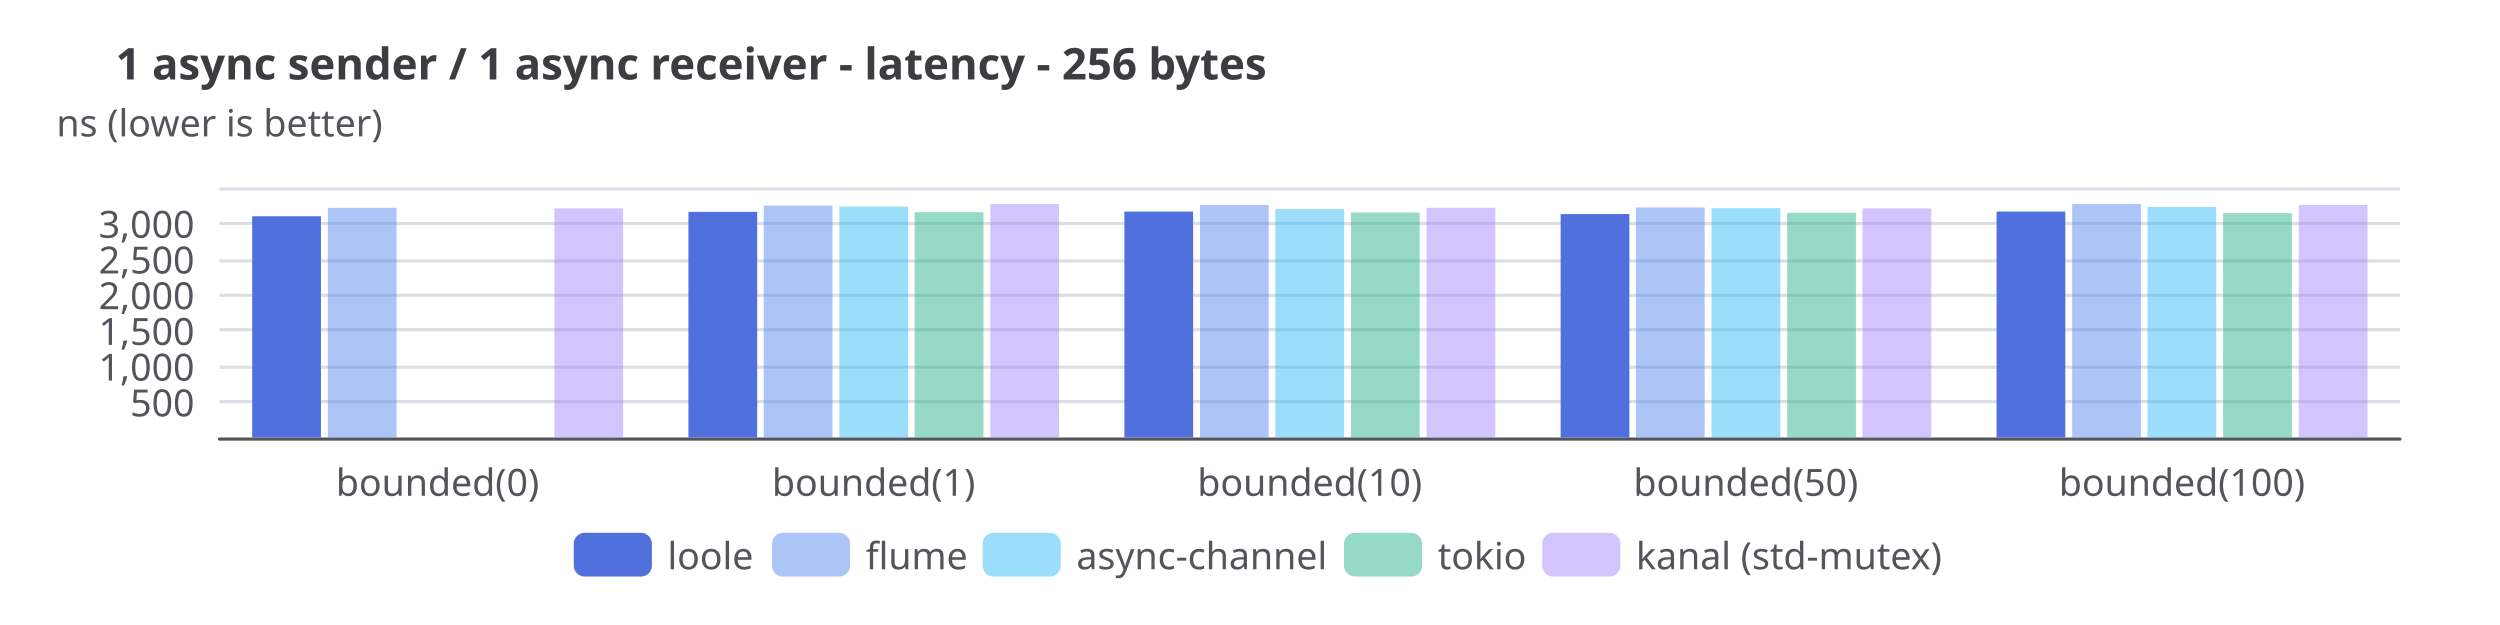
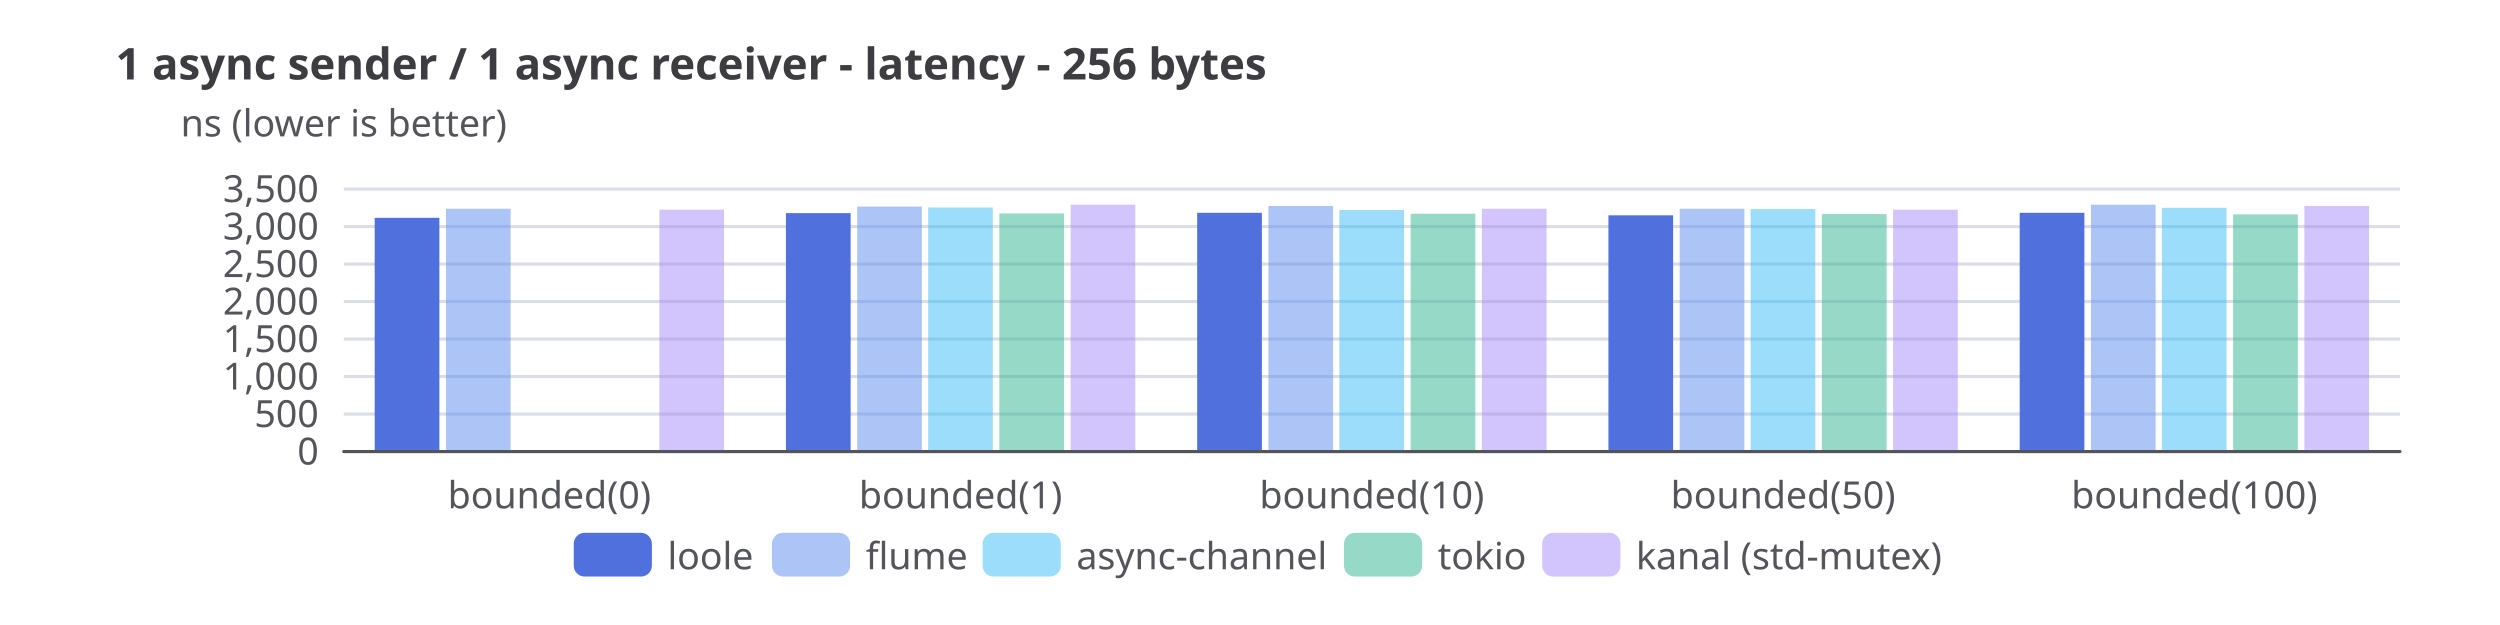
<svg xmlns="http://www.w3.org/2000/svg" width="800" height="200" version="1.1" baseProfile="full" viewBox="0 0 800 200">
  <rect width="800" height="200" x="0" y="0" fill="white" />
-   <path d="M70.2 140.5L768 140.5" fill="none" pointer-events="visible" stroke="#dbdee4" class="zr16-cls-114" />
-   <path d="M70.2 128.5L768 128.5" fill="none" pointer-events="visible" stroke="#dbdee4" class="zr16-cls-114" />
-   <path d="M70.2 117.5L768 117.5" fill="none" pointer-events="visible" stroke="#dbdee4" class="zr16-cls-114" />
-   <path d="M70.2 105.5L768 105.5" fill="none" pointer-events="visible" stroke="#dbdee4" class="zr16-cls-114" />
-   <path d="M70.2 94.5L768 94.5" fill="none" pointer-events="visible" stroke="#dbdee4" class="zr16-cls-114" />
-   <path d="M70.2 83.5L768 83.5" fill="none" pointer-events="visible" stroke="#dbdee4" class="zr16-cls-114" />
-   <path d="M70.2 71.5L768 71.5" fill="none" pointer-events="visible" stroke="#dbdee4" class="zr16-cls-114" />
-   <path d="M70.2 60.5L768 60.5" fill="none" pointer-events="visible" stroke="#dbdee4" class="zr16-cls-114" />
-   <text dominant-baseline="central" text-anchor="middle" style="font-size:12px;font-family:sans-serif;" xml:space="preserve" y="-6" transform="translate(70.24 45)" fill="#54555a">ns (lower is better)</text>
-   <path d="M70.2 140.5L768 140.5" fill="none" pointer-events="visible" stroke="#54555a" stroke-linecap="round" class="zr16-cls-114" />
-   <text dominant-baseline="central" text-anchor="end" style="font-size:12px;font-family:sans-serif;" transform="translate(62.24 128.5714)" fill="#54555a">500</text>
-   <text dominant-baseline="central" text-anchor="end" style="font-size:12px;font-family:sans-serif;" transform="translate(62.24 117.1429)" fill="#54555a">1,000</text>
-   <text dominant-baseline="central" text-anchor="end" style="font-size:12px;font-family:sans-serif;" transform="translate(62.24 105.7143)" fill="#54555a">1,500</text>
-   <text dominant-baseline="central" text-anchor="end" style="font-size:12px;font-family:sans-serif;" transform="translate(62.24 94.2857)" fill="#54555a">2,000</text>
-   <text dominant-baseline="central" text-anchor="end" style="font-size:12px;font-family:sans-serif;" transform="translate(62.24 82.8571)" fill="#54555a">2,500</text>
-   <text dominant-baseline="central" text-anchor="end" style="font-size:12px;font-family:sans-serif;" transform="translate(62.24 71.4286)" fill="#54555a">3,000</text>
-   <text dominant-baseline="central" text-anchor="middle" style="font-size:12px;font-family:sans-serif;" y="6" transform="translate(140.016 148)" fill="#54555a">bounded(0)</text>
-   <text dominant-baseline="central" text-anchor="middle" style="font-size:12px;font-family:sans-serif;" y="6" transform="translate(279.568 148)" fill="#54555a">bounded(1)</text>
-   <text dominant-baseline="central" text-anchor="middle" style="font-size:12px;font-family:sans-serif;" y="6" transform="translate(419.12 148)" fill="#54555a">bounded(10)</text>
-   <text dominant-baseline="central" text-anchor="middle" style="font-size:12px;font-family:sans-serif;" y="6" transform="translate(558.672 148)" fill="#54555a">bounded(50)</text>
-   <text dominant-baseline="central" text-anchor="middle" style="font-size:12px;font-family:sans-serif;" y="6" transform="translate(698.224 148)" fill="#54555a">bounded(100)</text>
-   <path d="M80.7 140l22 0l0 -70.8l-22 0Z" fill="#5070dd" ecmeta_series_index="0" ecmeta_data_index="0" ecmeta_ssr_type="chart" class="zr16-cls-115" />
-   <path d="M220.3 140l22 0l0 -72.2l-22 0Z" fill="#5070dd" ecmeta_series_index="0" ecmeta_data_index="1" ecmeta_ssr_type="chart" class="zr16-cls-115" />
-   <path d="M359.8 140l22 0l0 -72.3l-22 0Z" fill="#5070dd" ecmeta_series_index="0" ecmeta_data_index="2" ecmeta_ssr_type="chart" class="zr16-cls-115" />
-   <path d="M499.4 140l22 0l0 -71.5l-22 0Z" fill="#5070dd" ecmeta_series_index="0" ecmeta_data_index="3" ecmeta_ssr_type="chart" class="zr16-cls-115" />
-   <path d="M638.9 140l22 0l0 -72.3l-22 0Z" fill="#5070dd" ecmeta_series_index="0" ecmeta_data_index="4" ecmeta_ssr_type="chart" class="zr16-cls-115" />
-   <path d="M104.9 140l22 0l0 -73.5l-22 0Z" fill="rgb(91,141,239)" fill-opacity="0.5" ecmeta_series_index="1" ecmeta_data_index="0" ecmeta_ssr_type="chart" class="zr16-cls-116" />
-   <path d="M244.4 140l22 0l0 -74.2l-22 0Z" fill="rgb(91,141,239)" fill-opacity="0.5" ecmeta_series_index="1" ecmeta_data_index="1" ecmeta_ssr_type="chart" class="zr16-cls-116" />
-   <path d="M384 140l22 0l0 -74.4l-22 0Z" fill="rgb(91,141,239)" fill-opacity="0.5" ecmeta_series_index="1" ecmeta_data_index="2" ecmeta_ssr_type="chart" class="zr16-cls-116" />
-   <path d="M523.5 140l22 0l0 -73.6l-22 0Z" fill="rgb(91,141,239)" fill-opacity="0.5" ecmeta_series_index="1" ecmeta_data_index="3" ecmeta_ssr_type="chart" class="zr16-cls-116" />
-   <path d="M663.1 140l22 0l0 -74.7l-22 0Z" fill="rgb(91,141,239)" fill-opacity="0.5" ecmeta_series_index="1" ecmeta_data_index="4" ecmeta_ssr_type="chart" class="zr16-cls-116" />
-   <path d="M268.6 140l22 0l0 -73.9l-22 0Z" fill="rgb(56,189,248)" fill-opacity="0.5" ecmeta_series_index="2" ecmeta_data_index="1" ecmeta_ssr_type="chart" class="zr16-cls-117" />
-   <path d="M408.1 140l22 0l0 -73.1l-22 0Z" fill="rgb(56,189,248)" fill-opacity="0.5" ecmeta_series_index="2" ecmeta_data_index="2" ecmeta_ssr_type="chart" class="zr16-cls-117" />
-   <path d="M547.7 140l22 0l0 -73.4l-22 0Z" fill="rgb(56,189,248)" fill-opacity="0.5" ecmeta_series_index="2" ecmeta_data_index="3" ecmeta_ssr_type="chart" class="zr16-cls-117" />
-   <path d="M687.2 140l22 0l0 -73.8l-22 0Z" fill="rgb(56,189,248)" fill-opacity="0.5" ecmeta_series_index="2" ecmeta_data_index="4" ecmeta_ssr_type="chart" class="zr16-cls-117" />
-   <path d="M292.7 140l22 0l0 -72.1l-22 0Z" fill="rgb(47,181,142)" fill-opacity="0.5" ecmeta_series_index="3" ecmeta_data_index="1" ecmeta_ssr_type="chart" class="zr16-cls-118" />
-   <path d="M432.3 140l22 0l0 -72l-22 0Z" fill="rgb(47,181,142)" fill-opacity="0.5" ecmeta_series_index="3" ecmeta_data_index="2" ecmeta_ssr_type="chart" class="zr16-cls-118" />
-   <path d="M571.9 140l22 0l0 -71.9l-22 0Z" fill="rgb(47,181,142)" fill-opacity="0.5" ecmeta_series_index="3" ecmeta_data_index="3" ecmeta_ssr_type="chart" class="zr16-cls-118" />
-   <path d="M711.4 140l22 0l0 -71.8l-22 0Z" fill="rgb(47,181,142)" fill-opacity="0.5" ecmeta_series_index="3" ecmeta_data_index="4" ecmeta_ssr_type="chart" class="zr16-cls-118" />
-   <path d="M177.4 140l22 0l0 -73.3l-22 0Z" fill="rgb(167,139,250)" fill-opacity="0.5" ecmeta_series_index="4" ecmeta_data_index="0" ecmeta_ssr_type="chart" class="zr16-cls-119" />
-   <path d="M316.9 140l22 0l0 -74.7l-22 0Z" fill="rgb(167,139,250)" fill-opacity="0.5" ecmeta_series_index="4" ecmeta_data_index="1" ecmeta_ssr_type="chart" class="zr16-cls-119" />
-   <path d="M456.5 140l22 0l0 -73.5l-22 0Z" fill="rgb(167,139,250)" fill-opacity="0.5" ecmeta_series_index="4" ecmeta_data_index="2" ecmeta_ssr_type="chart" class="zr16-cls-119" />
-   <path d="M596 140l22 0l0 -73.3l-22 0Z" fill="rgb(167,139,250)" fill-opacity="0.5" ecmeta_series_index="4" ecmeta_data_index="3" ecmeta_ssr_type="chart" class="zr16-cls-119" />
-   <path d="M735.6 140l22 0l0 -74.4l-22 0Z" fill="rgb(167,139,250)" fill-opacity="0.5" ecmeta_series_index="4" ecmeta_data_index="4" ecmeta_ssr_type="chart" class="zr16-cls-119" />
+   <path d="M110 144.5L768 144.5" fill="none" pointer-events="visible" stroke="#dbdee4" class="zr16-cls-114" />
+   <path d="M110 132.5L768 132.5" fill="none" pointer-events="visible" stroke="#dbdee4" class="zr16-cls-114" />
+   <path d="M110 120.5L768 120.5" fill="none" pointer-events="visible" stroke="#dbdee4" class="zr16-cls-114" />
+   <path d="M110 108.5L768 108.5" fill="none" pointer-events="visible" stroke="#dbdee4" class="zr16-cls-114" />
+   <path d="M110 96.5L768 96.5" fill="none" pointer-events="visible" stroke="#dbdee4" class="zr16-cls-114" />
+   <path d="M110 84.5L768 84.5" fill="none" pointer-events="visible" stroke="#dbdee4" class="zr16-cls-114" />
+   <path d="M110 72.5L768 72.5" fill="none" pointer-events="visible" stroke="#dbdee4" class="zr16-cls-114" />
+   <path d="M110 60.5L768 60.5" fill="none" pointer-events="visible" stroke="#dbdee4" class="zr16-cls-114" />
+   <text dominant-baseline="central" text-anchor="middle" style="font-size:12px;font-family:sans-serif;" xml:space="preserve" y="-6" transform="translate(110 45)" fill="#54555a">ns (lower is better)</text>
+   <path d="M110 144.5L768 144.5" fill="none" pointer-events="visible" stroke="#54555a" stroke-linecap="round" class="zr16-cls-114" />
+   <text dominant-baseline="central" text-anchor="end" style="font-size:12px;font-family:sans-serif;" transform="translate(102 144)" fill="#54555a">0</text>
+   <text dominant-baseline="central" text-anchor="end" style="font-size:12px;font-family:sans-serif;" transform="translate(102 132)" fill="#54555a">500</text>
+   <text dominant-baseline="central" text-anchor="end" style="font-size:12px;font-family:sans-serif;" transform="translate(102 120)" fill="#54555a">1,000</text>
+   <text dominant-baseline="central" text-anchor="end" style="font-size:12px;font-family:sans-serif;" transform="translate(102 108)" fill="#54555a">1,500</text>
+   <text dominant-baseline="central" text-anchor="end" style="font-size:12px;font-family:sans-serif;" transform="translate(102 96)" fill="#54555a">2,000</text>
+   <text dominant-baseline="central" text-anchor="end" style="font-size:12px;font-family:sans-serif;" transform="translate(102 84)" fill="#54555a">2,500</text>
+   <text dominant-baseline="central" text-anchor="end" style="font-size:12px;font-family:sans-serif;" transform="translate(102 72)" fill="#54555a">3,000</text>
+   <text dominant-baseline="central" text-anchor="end" style="font-size:12px;font-family:sans-serif;" transform="translate(102 60)" fill="#54555a">3,500</text>
+   <text dominant-baseline="central" text-anchor="middle" style="font-size:12px;font-family:sans-serif;" y="6" transform="translate(175.8 152)" fill="#54555a">bounded(0)</text>
+   <text dominant-baseline="central" text-anchor="middle" style="font-size:12px;font-family:sans-serif;" y="6" transform="translate(307.4 152)" fill="#54555a">bounded(1)</text>
+   <text dominant-baseline="central" text-anchor="middle" style="font-size:12px;font-family:sans-serif;" y="6" transform="translate(439 152)" fill="#54555a">bounded(10)</text>
+   <text dominant-baseline="central" text-anchor="middle" style="font-size:12px;font-family:sans-serif;" y="6" transform="translate(570.6 152)" fill="#54555a">bounded(50)</text>
+   <text dominant-baseline="central" text-anchor="middle" style="font-size:12px;font-family:sans-serif;" y="6" transform="translate(702.2 152)" fill="#54555a">bounded(100)</text>
+   <path d="M119.9 144l20.7 0l0 -74.3l-20.7 0Z" fill="#5070dd" ecmeta_series_index="0" ecmeta_data_index="0" ecmeta_ssr_type="chart" class="zr16-cls-115" />
+   <path d="M251.5 144l20.7 0l0 -75.8l-20.7 0Z" fill="#5070dd" ecmeta_series_index="0" ecmeta_data_index="1" ecmeta_ssr_type="chart" class="zr16-cls-115" />
+   <path d="M383.1 144l20.7 0l0 -75.9l-20.7 0Z" fill="#5070dd" ecmeta_series_index="0" ecmeta_data_index="2" ecmeta_ssr_type="chart" class="zr16-cls-115" />
+   <path d="M514.7 144l20.7 0l0 -75.1l-20.7 0Z" fill="#5070dd" ecmeta_series_index="0" ecmeta_data_index="3" ecmeta_ssr_type="chart" class="zr16-cls-115" />
+   <path d="M646.3 144l20.7 0l0 -75.9l-20.7 0Z" fill="#5070dd" ecmeta_series_index="0" ecmeta_data_index="4" ecmeta_ssr_type="chart" class="zr16-cls-115" />
+   <path d="M142.7 144l20.7 0l0 -77.2l-20.7 0Z" fill="rgb(91,141,239)" fill-opacity="0.5" ecmeta_series_index="1" ecmeta_data_index="0" ecmeta_ssr_type="chart" class="zr16-cls-116" />
+   <path d="M274.3 144l20.7 0l0 -77.9l-20.7 0Z" fill="rgb(91,141,239)" fill-opacity="0.5" ecmeta_series_index="1" ecmeta_data_index="1" ecmeta_ssr_type="chart" class="zr16-cls-116" />
+   <path d="M405.9 144l20.7 0l0 -78.1l-20.7 0Z" fill="rgb(91,141,239)" fill-opacity="0.5" ecmeta_series_index="1" ecmeta_data_index="2" ecmeta_ssr_type="chart" class="zr16-cls-116" />
+   <path d="M537.5 144l20.7 0l0 -77.2l-20.7 0Z" fill="rgb(91,141,239)" fill-opacity="0.5" ecmeta_series_index="1" ecmeta_data_index="3" ecmeta_ssr_type="chart" class="zr16-cls-116" />
+   <path d="M669.1 144l20.7 0l0 -78.5l-20.7 0Z" fill="rgb(91,141,239)" fill-opacity="0.5" ecmeta_series_index="1" ecmeta_data_index="4" ecmeta_ssr_type="chart" class="zr16-cls-116" />
+   <path d="M297 144l20.7 0l0 -77.6l-20.7 0Z" fill="rgb(56,189,248)" fill-opacity="0.5" ecmeta_series_index="2" ecmeta_data_index="1" ecmeta_ssr_type="chart" class="zr16-cls-117" />
+   <path d="M428.6 144l20.7 0l0 -76.8l-20.7 0Z" fill="rgb(56,189,248)" fill-opacity="0.5" ecmeta_series_index="2" ecmeta_data_index="2" ecmeta_ssr_type="chart" class="zr16-cls-117" />
+   <path d="M560.2 144l20.7 0l0 -77.1l-20.7 0Z" fill="rgb(56,189,248)" fill-opacity="0.5" ecmeta_series_index="2" ecmeta_data_index="3" ecmeta_ssr_type="chart" class="zr16-cls-117" />
+   <path d="M691.8 144l20.7 0l0 -77.5l-20.7 0Z" fill="rgb(56,189,248)" fill-opacity="0.5" ecmeta_series_index="2" ecmeta_data_index="4" ecmeta_ssr_type="chart" class="zr16-cls-117" />
+   <path d="M319.8 144l20.7 0l0 -75.7l-20.7 0Z" fill="rgb(47,181,142)" fill-opacity="0.5" ecmeta_series_index="3" ecmeta_data_index="1" ecmeta_ssr_type="chart" class="zr16-cls-118" />
+   <path d="M451.4 144l20.7 0l0 -75.6l-20.7 0Z" fill="rgb(47,181,142)" fill-opacity="0.5" ecmeta_series_index="3" ecmeta_data_index="2" ecmeta_ssr_type="chart" class="zr16-cls-118" />
+   <path d="M583 144l20.7 0l0 -75.5l-20.7 0Z" fill="rgb(47,181,142)" fill-opacity="0.5" ecmeta_series_index="3" ecmeta_data_index="3" ecmeta_ssr_type="chart" class="zr16-cls-118" />
+   <path d="M714.6 144l20.7 0l0 -75.4l-20.7 0Z" fill="rgb(47,181,142)" fill-opacity="0.5" ecmeta_series_index="3" ecmeta_data_index="4" ecmeta_ssr_type="chart" class="zr16-cls-118" />
+   <path d="M211 144l20.7 0l0 -76.9l-20.7 0Z" fill="rgb(167,139,250)" fill-opacity="0.5" ecmeta_series_index="4" ecmeta_data_index="0" ecmeta_ssr_type="chart" class="zr16-cls-119" />
+   <path d="M342.6 144l20.7 0l0 -78.5l-20.7 0Z" fill="rgb(167,139,250)" fill-opacity="0.5" ecmeta_series_index="4" ecmeta_data_index="1" ecmeta_ssr_type="chart" class="zr16-cls-119" />
+   <path d="M474.2 144l20.7 0l0 -77.2l-20.7 0Z" fill="rgb(167,139,250)" fill-opacity="0.5" ecmeta_series_index="4" ecmeta_data_index="2" ecmeta_ssr_type="chart" class="zr16-cls-119" />
+   <path d="M605.8 144l20.7 0l0 -76.9l-20.7 0Z" fill="rgb(167,139,250)" fill-opacity="0.5" ecmeta_series_index="4" ecmeta_data_index="3" ecmeta_ssr_type="chart" class="zr16-cls-119" />
+   <path d="M737.4 144l20.7 0l0 -78.1l-20.7 0Z" fill="rgb(167,139,250)" fill-opacity="0.5" ecmeta_series_index="4" ecmeta_data_index="4" ecmeta_ssr_type="chart" class="zr16-cls-119" />
  <path d="M-5 -5.5l442.8 0l0 25l-442.8 0Z" transform="translate(183.6 170.5)" fill="rgb(0,0,0)" fill-opacity="0" stroke="#b7b9be" stroke-width="0" class="zr16-cls-114" />
  <path d="M3.5 0L21.5 0A3.5 3.5 0 0 1 25 3.5L25 10.5A3.5 3.5 0 0 1 21.5 14L3.5 14A3.5 3.5 0 0 1 0 10.5L0 3.5A3.5 3.5 0 0 1 3.5 0Z" transform="translate(183.6 170.5)" fill="#5070dd" ecmeta_series_index="0" ecmeta_data_index="0" ecmeta_ssr_type="legend" ecmeta_silent="true" class="zr16-cls-114" />
  <text dominant-baseline="central" text-anchor="start" style="font-size:12px;font-family:sans-serif;" x="30" y="7" transform="translate(183.6 170.5)" fill="#54555a">loole</text>
  <path d="M0 0l55.4 0l0 14l-55.4 0Z" transform="translate(183.6 170.5)" fill="none" pointer-events="visible" ecmeta_series_index="0" ecmeta_data_index="0" ecmeta_ssr_type="legend" class="zr16-cls-120" />
  <path d="M3.5 0L21.5 0A3.5 3.5 0 0 1 25 3.5L25 10.5A3.5 3.5 0 0 1 21.5 14L3.5 14A3.5 3.5 0 0 1 0 10.5L0 3.5A3.5 3.5 0 0 1 3.5 0Z" transform="translate(247.04 170.5)" fill="rgb(91,141,239)" fill-opacity="0.5" ecmeta_series_index="1" ecmeta_data_index="1" ecmeta_ssr_type="legend" ecmeta_silent="true" class="zr16-cls-114" />
  <text dominant-baseline="central" text-anchor="start" style="font-size:12px;font-family:sans-serif;" x="30" y="7" transform="translate(247.04 170.5)" fill="#54555a">flume</text>
  <path d="M0 0l59.4 0l0 14l-59.4 0Z" transform="translate(247.04 170.5)" fill="none" pointer-events="visible" ecmeta_series_index="1" ecmeta_data_index="1" ecmeta_ssr_type="legend" class="zr16-cls-120" />
  <path d="M3.5 0L21.5 0A3.5 3.5 0 0 1 25 3.5L25 10.5A3.5 3.5 0 0 1 21.5 14L3.5 14A3.5 3.5 0 0 1 0 10.5L0 3.5A3.5 3.5 0 0 1 3.5 0Z" transform="translate(314.44 170.5)" fill="rgb(56,189,248)" fill-opacity="0.5" ecmeta_series_index="2" ecmeta_data_index="2" ecmeta_ssr_type="legend" ecmeta_silent="true" class="zr16-cls-114" />
  <text dominant-baseline="central" text-anchor="start" style="font-size:12px;font-family:sans-serif;" x="30" y="7" transform="translate(314.44 170.5)" fill="#54555a">async-channel</text>
  <path d="M0 0l107.6 0l0 14l-107.6 0Z" transform="translate(314.44 170.5)" fill="none" pointer-events="visible" ecmeta_series_index="2" ecmeta_data_index="2" ecmeta_ssr_type="legend" class="zr16-cls-120" />
  <path d="M3.5 0L21.5 0A3.5 3.5 0 0 1 25 3.5L25 10.5A3.5 3.5 0 0 1 21.5 14L3.5 14A3.5 3.5 0 0 1 0 10.5L0 3.5A3.5 3.5 0 0 1 3.5 0Z" transform="translate(430.08 170.5)" fill="rgb(47,181,142)" fill-opacity="0.5" ecmeta_series_index="3" ecmeta_data_index="3" ecmeta_ssr_type="legend" ecmeta_silent="true" class="zr16-cls-114" />
  <text dominant-baseline="central" text-anchor="start" style="font-size:12px;font-family:sans-serif;" x="30" y="7" transform="translate(430.08 170.5)" fill="#54555a">tokio</text>
  <path d="M0 0l55.4 0l0 14l-55.4 0Z" transform="translate(430.08 170.5)" fill="none" pointer-events="visible" ecmeta_series_index="3" ecmeta_data_index="3" ecmeta_ssr_type="legend" class="zr16-cls-120" />
  <path d="M3.5 0L21.5 0A3.5 3.5 0 0 1 25 3.5L25 10.5A3.5 3.5 0 0 1 21.5 14L3.5 14A3.5 3.5 0 0 1 0 10.5L0 3.5A3.5 3.5 0 0 1 3.5 0Z" transform="translate(493.52 170.5)" fill="rgb(167,139,250)" fill-opacity="0.5" ecmeta_series_index="4" ecmeta_data_index="4" ecmeta_ssr_type="legend" ecmeta_silent="true" class="zr16-cls-114" />
  <text dominant-baseline="central" text-anchor="start" style="font-size:12px;font-family:sans-serif;" xml:space="preserve" x="30" y="7" transform="translate(493.52 170.5)" fill="#54555a">kanal (std-mutex)</text>
  <path d="M0 0l122.9 0l0 14l-122.9 0Z" transform="translate(493.52 170.5)" fill="none" pointer-events="visible" ecmeta_series_index="4" ecmeta_data_index="4" ecmeta_ssr_type="legend" class="zr16-cls-120" />
  <path d="M-5 -5l349.8 0l0 24l-349.8 0Z" transform="translate(37 13)" fill="rgb(0,0,0)" fill-opacity="0" stroke="#3c3c41" stroke-width="0" class="zr16-cls-114" />
  <text dominant-baseline="central" text-anchor="start" style="font-size:14px;font-family:sans-serif;font-weight:bold;" xml:space="preserve" y="7" transform="translate(37 13)" fill="#3c3c41">1 async sender / 1 async receiver - latency - 256 bytes</text>
  <style>
.zr16-cls-114:hover {
pointer-events:none;
}
.zr16-cls-115:hover {
cursor:pointer;
fill:rgba(88,123,243,1);
}
.zr16-cls-116:hover {
cursor:pointer;
fill:rgba(100,155,255,0.5);
}
.zr16-cls-117:hover {
cursor:pointer;
fill:rgba(61,207,255,0.5);
}
.zr16-cls-118:hover {
cursor:pointer;
fill:rgba(51,199,156,0.5);
}
.zr16-cls-119:hover {
cursor:pointer;
fill:rgba(183,152,255,0.5);
}
.zr16-cls-120:hover {
cursor:pointer;
fill:rgba(0,0,0,0);
}



</style>
</svg>
